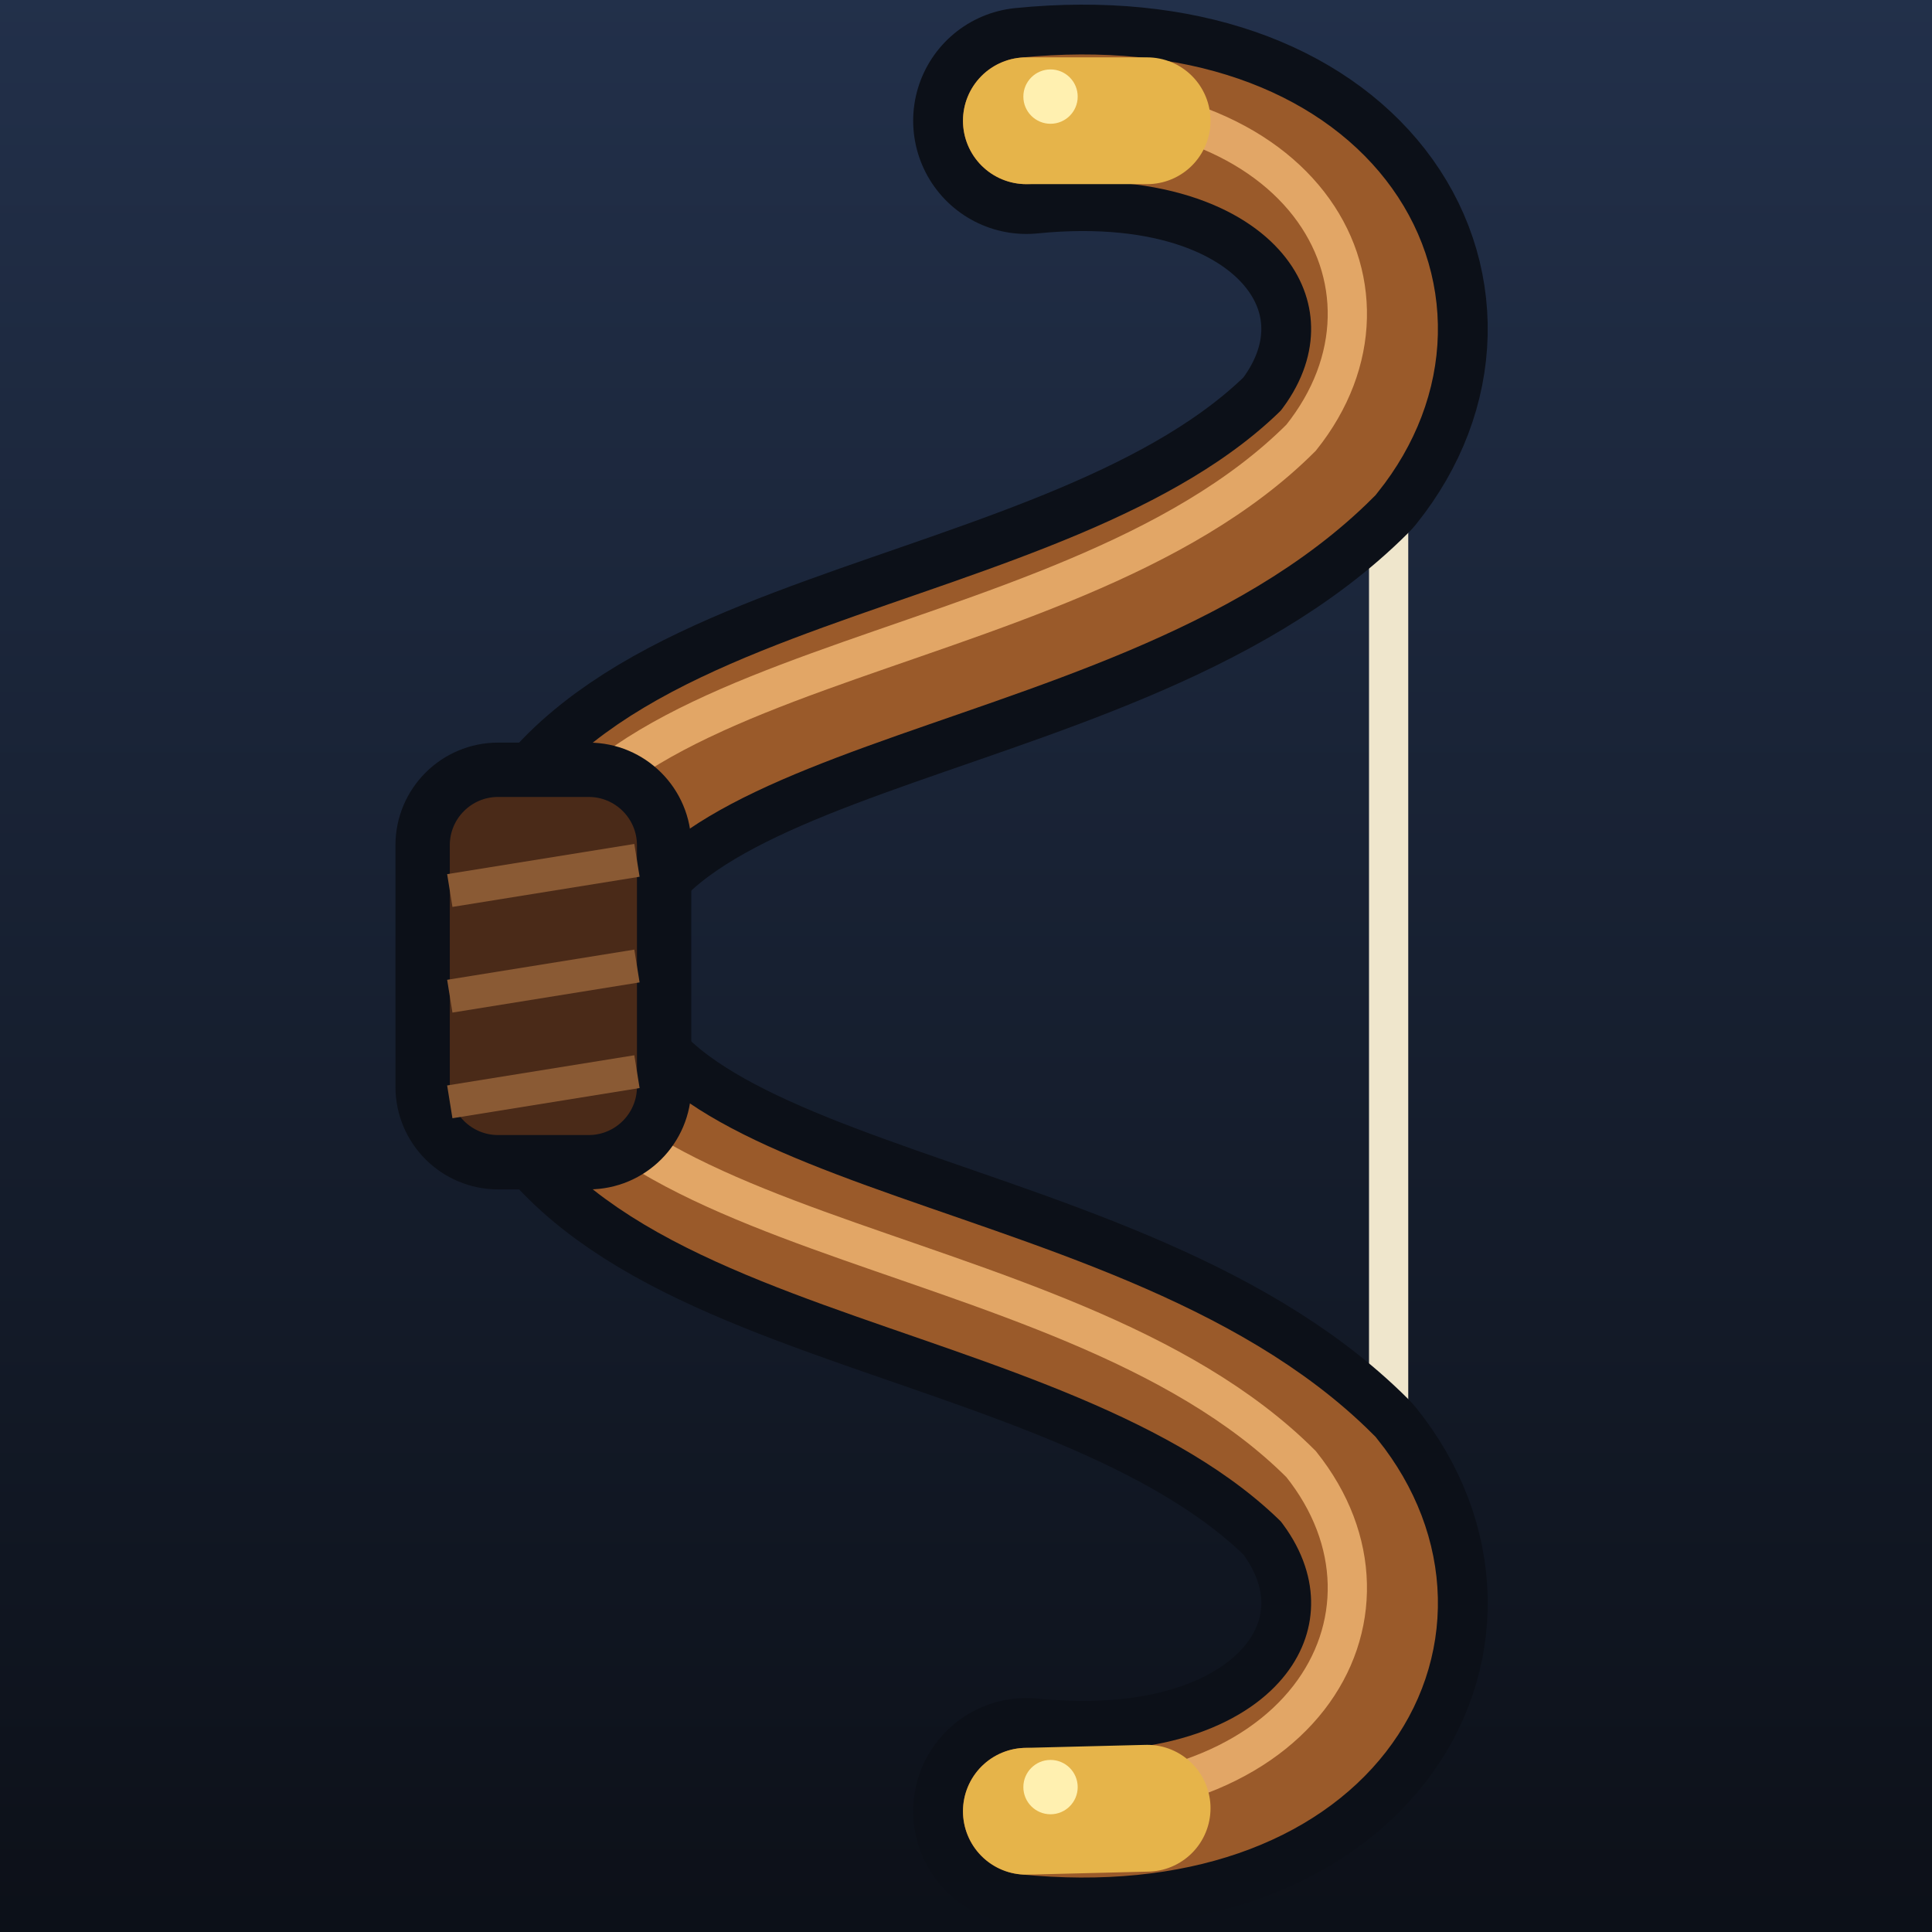
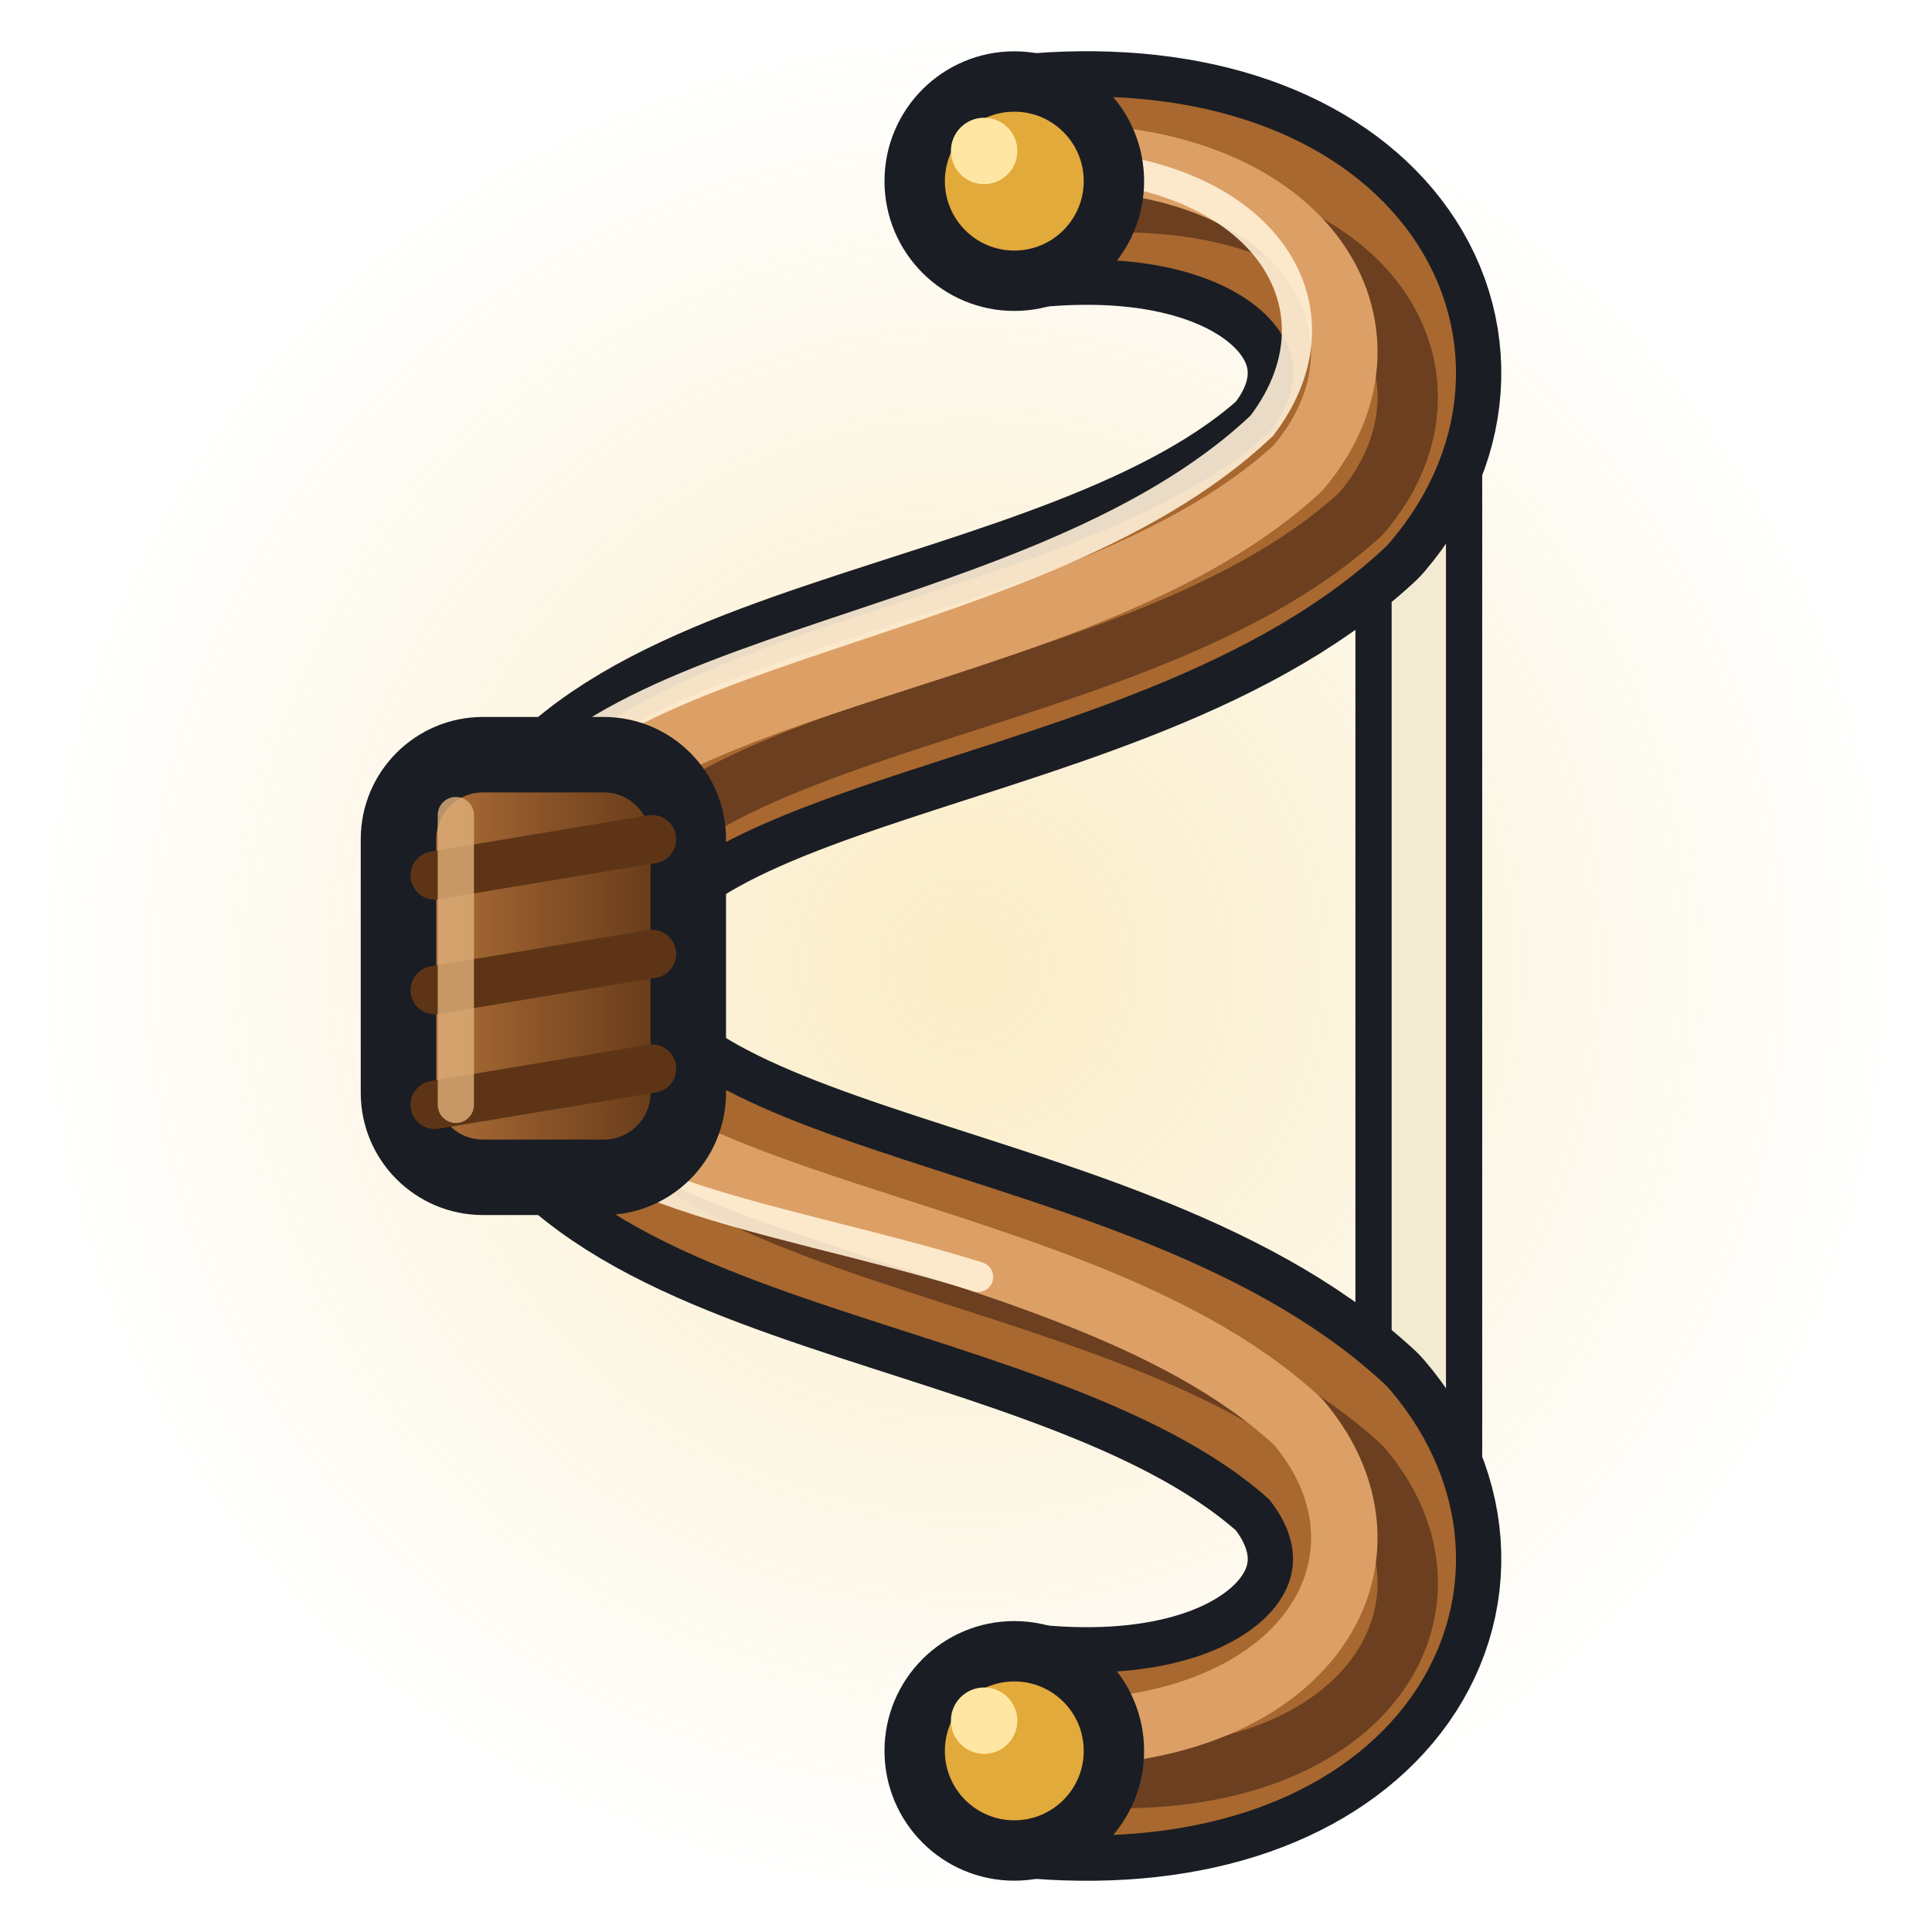
<svg xmlns="http://www.w3.org/2000/svg" width="128" height="128" viewBox="0 0 64 64">
  <defs>
-     <linearGradient id="bg" x1="0" y1="0" x2="0" y2="1">
-       <stop offset="0" stop-color="#22304a" />
-       <stop offset="1" stop-color="#0c1018" />
+     <radialGradient id="aura" cx="32" cy="32" r="31" gradientUnits="userSpaceOnUse">
+       <stop offset="0" stop-color="#f0c040" stop-opacity="0.3" />
+       <stop offset="1" stop-color="#f0c040" stop-opacity="0" />
+     </radialGradient>
+     <linearGradient id="grip" x1="13" y1="0" x2="23" y2="0" gradientUnits="userSpaceOnUse">
+       <stop offset="0" stop-color="#b9793f" />
+       <stop offset="0.5" stop-color="#8a5327" />
+       <stop offset="1" stop-color="#5d3516" />
    </linearGradient>
  </defs>
-   <rect width="64" height="64" fill="url(#bg)" />
-   <path d="M 46 10 L 46 54" stroke="#efe6cc" stroke-width="1.3" stroke-linecap="round" />
-   <path d="M 34 4 C 44 3 48 10 44 15 C 36 23 18 22 18 32 C 18 42 36 41 44 49 C 48 54 44 61 34 60" fill="none" stroke="#0c1018" stroke-width="7.5" stroke-linecap="round" stroke-linejoin="round" />
-   <path d="M 34 4 C 44 3 48 10 44 15 C 36 23 18 22 18 32 C 18 42 36 41 44 49 C 48 54 44 61 34 60" fill="none" stroke="#9a5a2a" stroke-width="4.2" stroke-linecap="round" />
-   <path d="M 34 4 C 44 3 48 10 44 15 C 36 23 18 22 18 32 C 18 42 36 41 44 49 C 48 54 44 61 34 60" fill="none" stroke="#e2a666" stroke-width="1.3" stroke-linecap="round" transform="translate(-0.9 -0.5)" />
-   <path d="M 34 4 L 38 4 M 34 60 L 38 59.9" stroke="#e6b44a" stroke-width="4.2" stroke-linecap="round" />
-   <circle cx="34.8" cy="3.2" r="0.9" fill="#fff0b0" />
-   <circle cx="34.8" cy="59.2" r="0.9" fill="#fff0b0" />
-   <rect x="14" y="25.5" width="8" height="13" rx="2.5" fill="#4a2a18" stroke="#0c1018" stroke-width="1.8" />
-   <path d="M 14.9 29.5 L 21.1 28.5 M 14.9 33 L 21.1 32 M 14.9 36.5 L 21.1 35.5" stroke="#8a5a34" stroke-width="1.1" />
+   <circle cx="32" cy="32" r="31" fill="url(#aura)" />
+   <path d="M 47 12 L 47 52" stroke="#1a1d24" stroke-width="4.2" stroke-linecap="round" />
+   <path d="M 47 12 L 47 52" stroke="#f3ead2" stroke-width="1.8" stroke-linecap="round" />
+   <path d="M 34 6 C 44 5 48 11.5 44 16.2 C 36 23.6 18 22.7 18 32 C 18 41.3 36 40.4 44 47.8 C 48 52.5 44 59 34 58" fill="none" stroke="#1a1d24" stroke-width="8.4" stroke-linecap="round" stroke-linejoin="round" />
+   <path d="M 34 6 C 44 5 48 11.5 44 16.2 C 36 23.6 18 22.7 18 32 C 18 41.3 36 40.4 44 47.8 C 48 52.5 44 59 34 58" fill="none" stroke="#a8682f" stroke-width="5.4" stroke-linecap="round" stroke-linejoin="round" />
+   <path d="M 34 6 C 44 5 48 11.5 44 16.2 C 36 23.6 18 22.7 18 32 C 18 41.3 36 40.4 44 47.8 C 48 52.5 44 59 34 58" fill="none" stroke="#6b3f20" stroke-width="2" stroke-linecap="round" stroke-linejoin="round" transform="translate(1.1 0.8)" />
+   <path d="M 34 6 C 44 5 48 11.5 44 16.2 C 36 23.6 18 22.7 18 32 C 18 41.3 36 40.4 44 47.8 C 48 52.5 44 59 34 58" fill="none" stroke="#dca066" stroke-width="2.2" stroke-linecap="round" stroke-linejoin="round" transform="translate(-1 -0.7)" />
+   <path d="M 35 6.6 C 43 6 46.6 11 43.4 15.2 C 35.6 22.6 19 22.2 17.8 30 M 18 35 C 18.6 40.6 27 41.2 34 43.4" fill="none" stroke="#fff0d6" stroke-width="1" stroke-linecap="round" transform="translate(-1.6 -1.1)" opacity="0.9" />
+   <circle cx="33.6" cy="6" r="3.3" fill="#e2a93b" stroke="#1a1d24" stroke-width="2" />
+   <circle cx="32.6" cy="5" r="1.1" fill="#ffe7a3" />
+   <circle cx="33.6" cy="58" r="3.3" fill="#e2a93b" stroke="#1a1d24" stroke-width="2" />
+   <circle cx="32.6" cy="57" r="1.1" fill="#ffe7a3" />
+   <rect x="13.2" y="25" width="9.6" height="14" rx="2.8" fill="url(#grip)" stroke="#1a1d24" stroke-width="2.5" />
+   <path d="M 14.4 29 L 21.6 27.8 M 14.4 32.8 L 21.6 31.6 M 14.4 36.6 L 21.6 35.4" stroke="#5d3516" stroke-width="1.6" stroke-linecap="round" />
+   <path d="M 15.1 27 L 15.1 36.6" stroke="#e0b07a" stroke-width="1.2" stroke-linecap="round" opacity="0.8" />
</svg>
